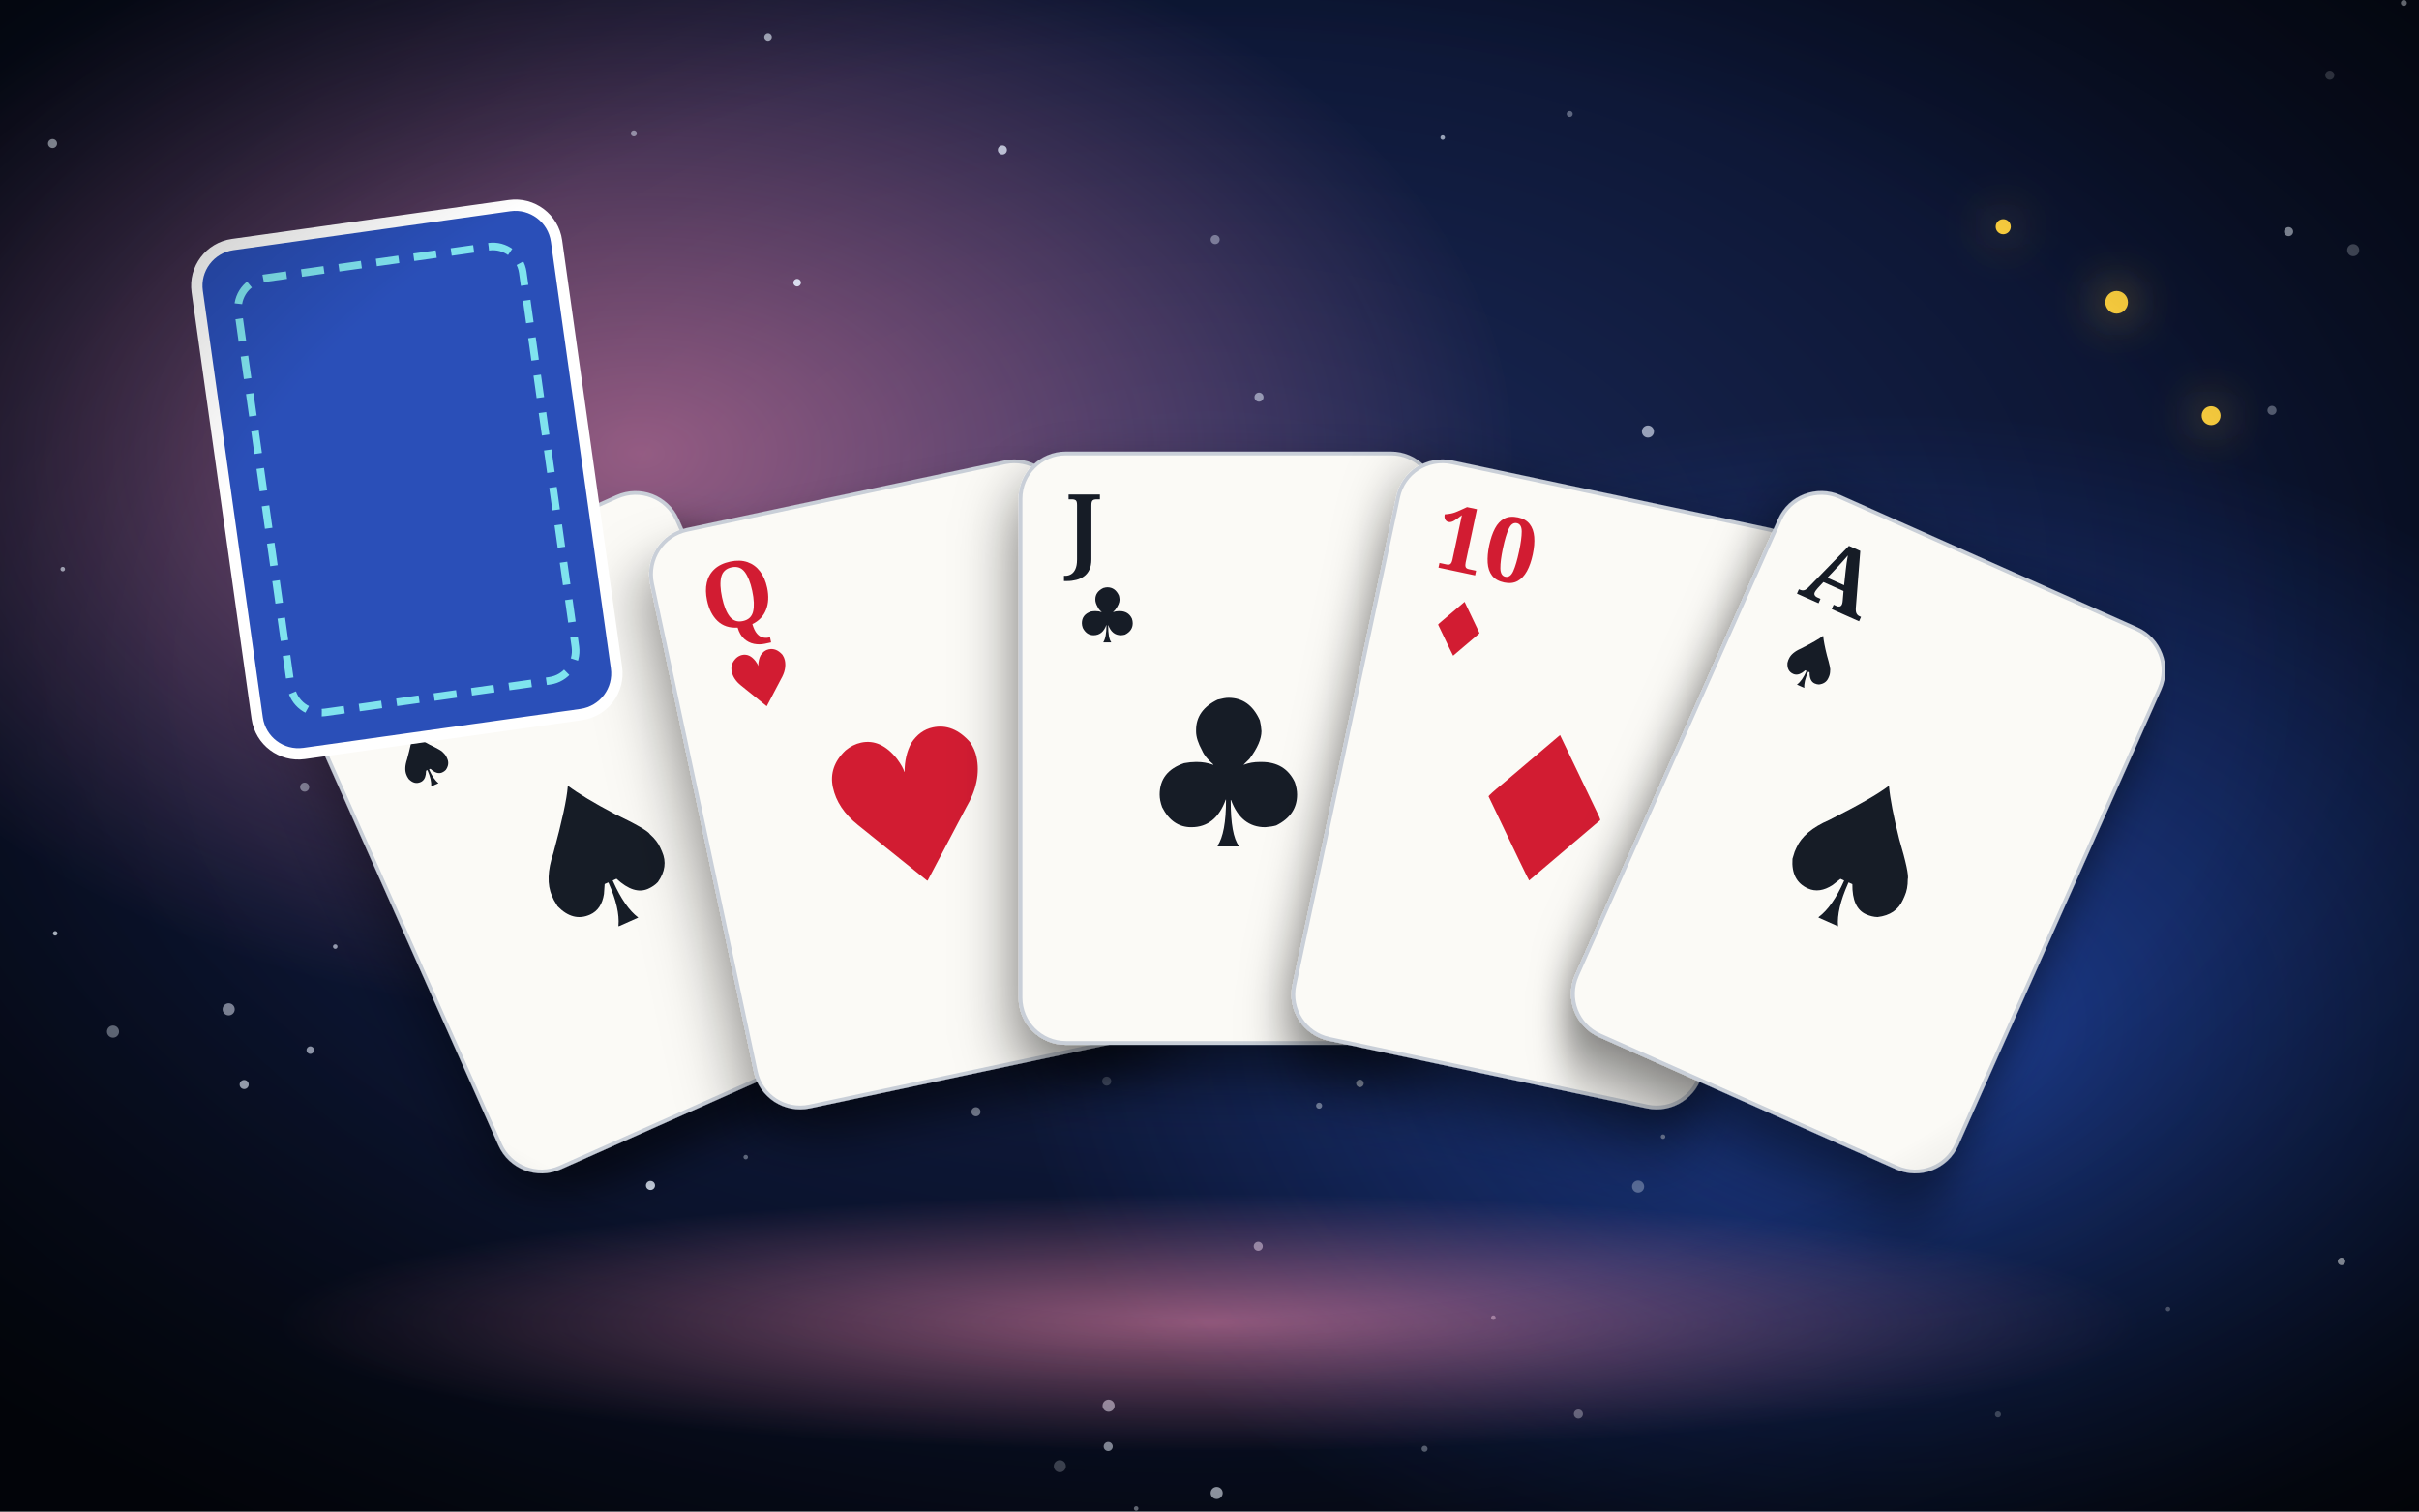
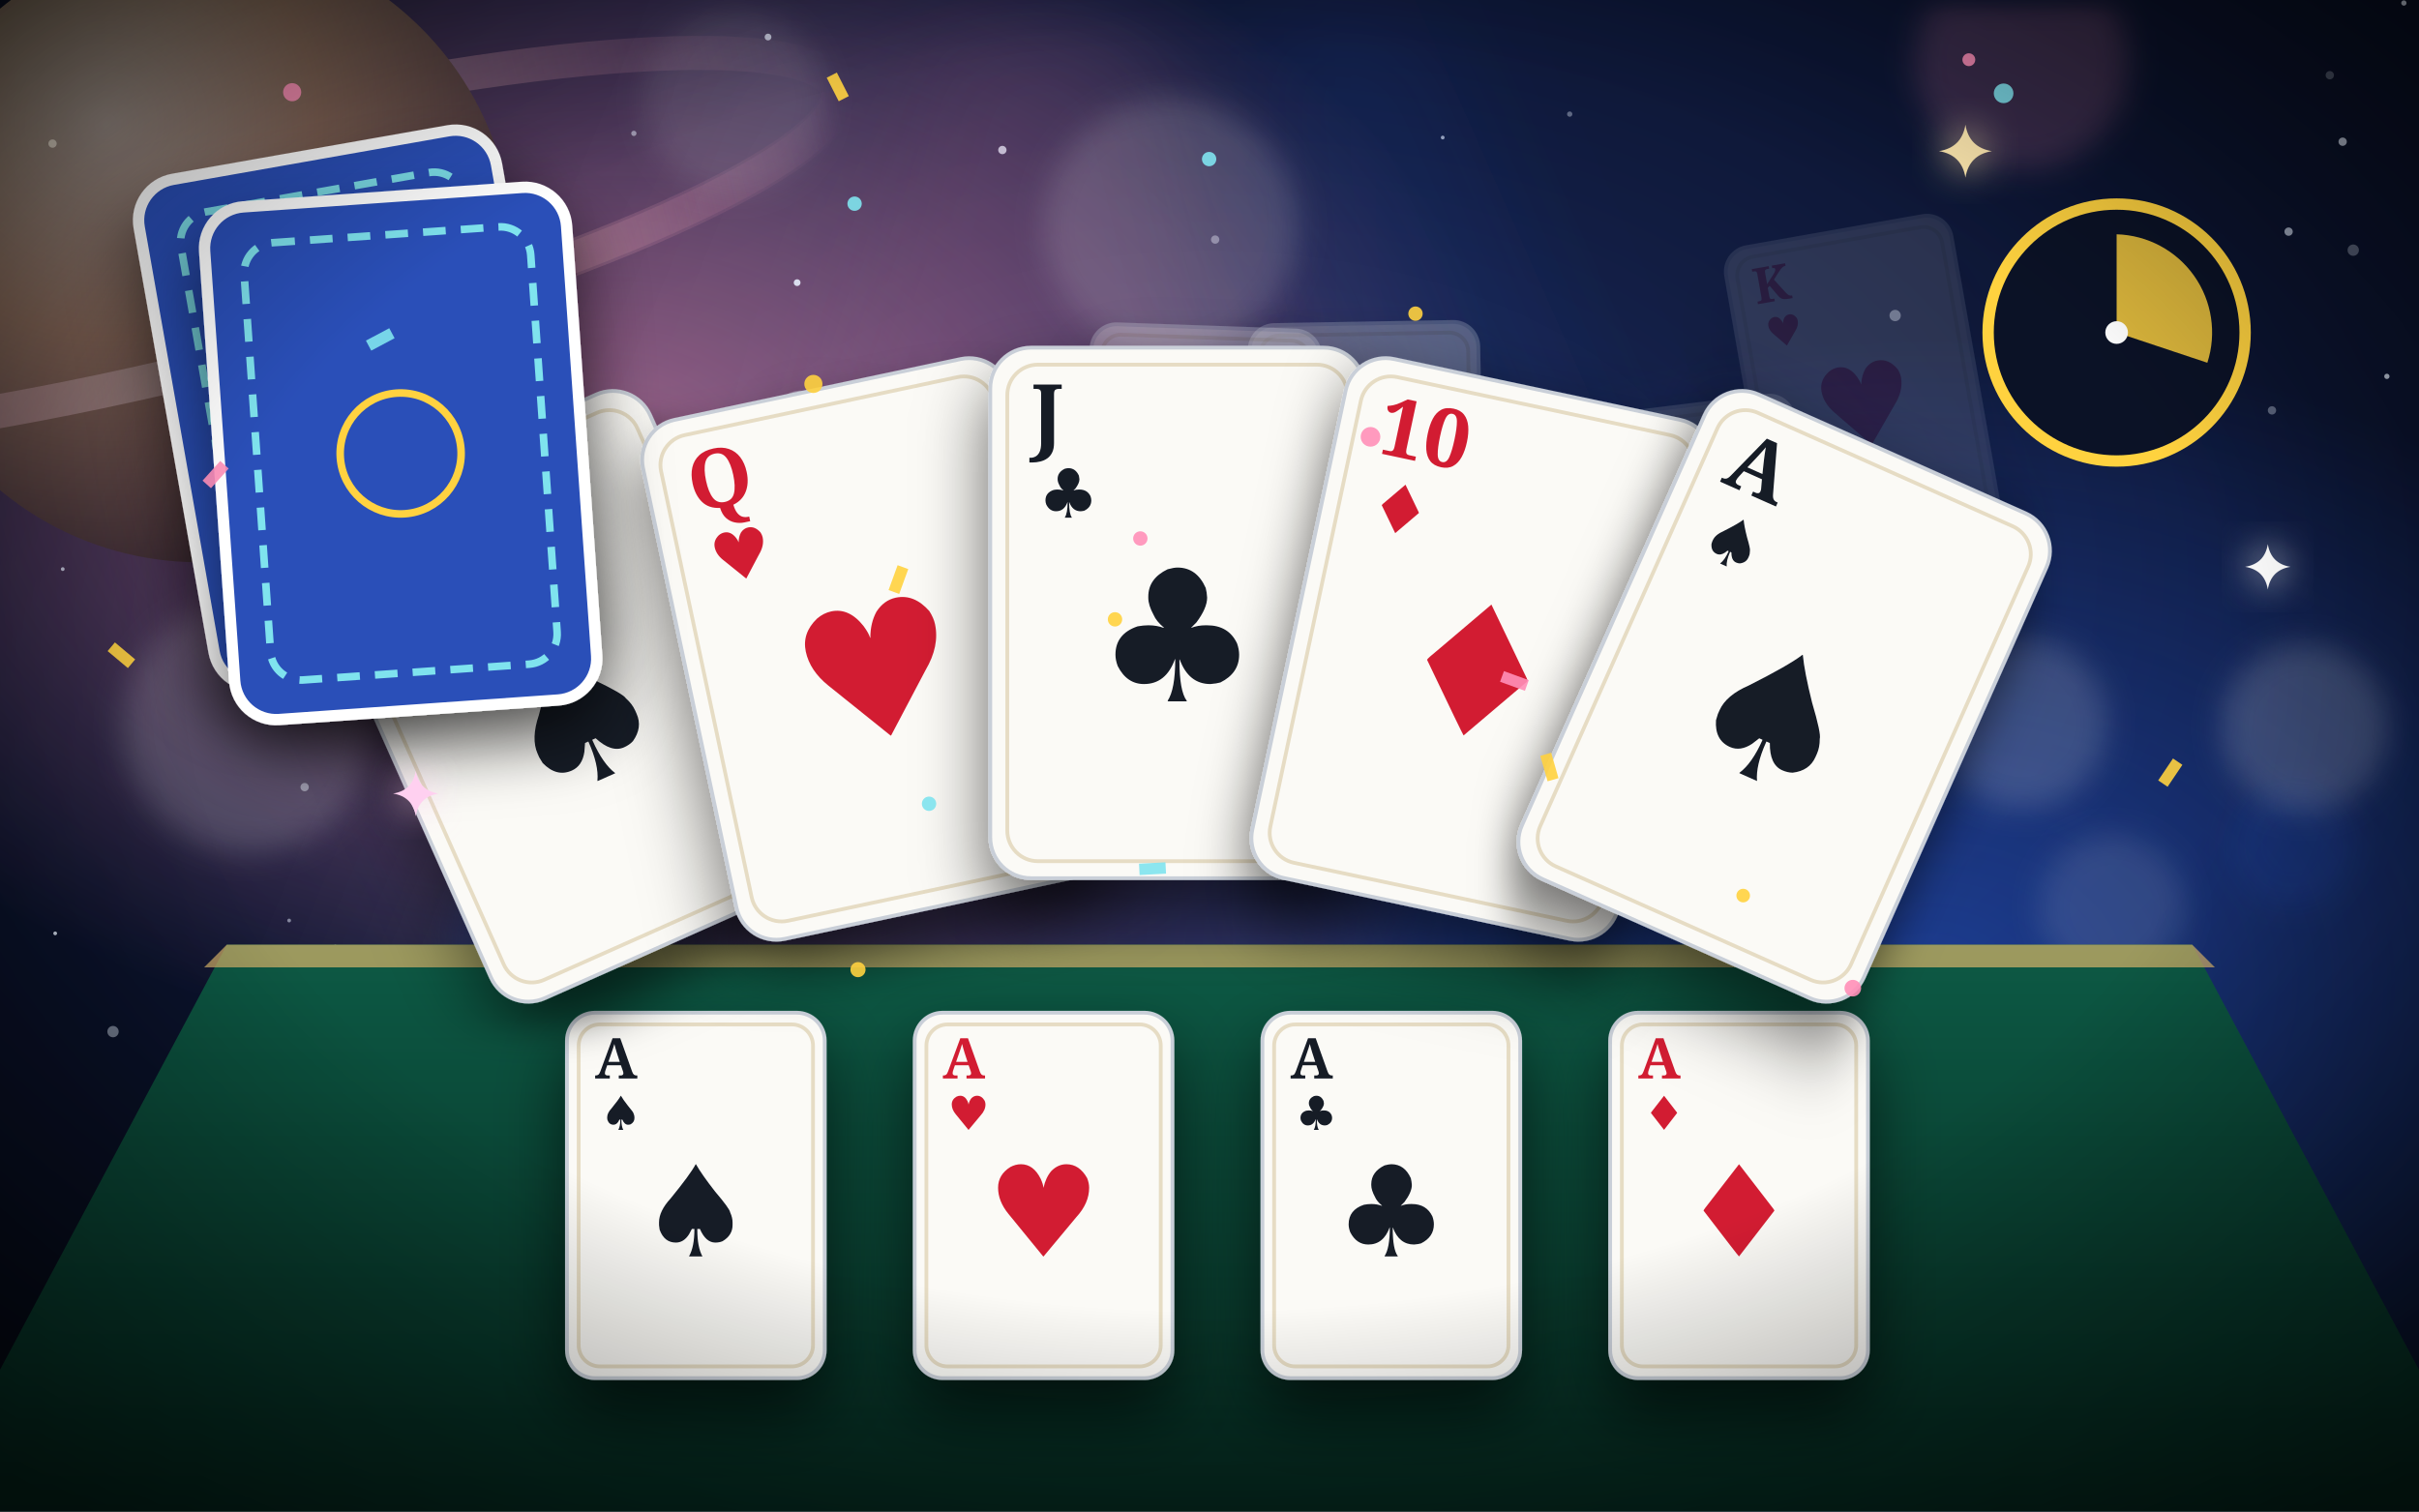
<svg xmlns="http://www.w3.org/2000/svg" viewBox="0 0 640 400">
  <defs>
-     <radialGradient id="bg" cx="50%" cy="38%" r="75%">
-       <stop offset="0" stop-color="#1b2a5a" />
-       <stop offset=".55" stop-color="#0c1532" />
-       <stop offset="1" stop-color="#050913" />
+     <radialGradient id="bg" cx="50%" cy="38%" r="78%">
+       <stop offset="0" stop-color="#1d2c5e" />
+       <stop offset=".55" stop-color="#0c1533" />
+       <stop offset="1" stop-color="#04070f" />
    </radialGradient>
    <radialGradient id="neb1" cx="50%" cy="50%" r="50%">
      <stop offset="0" stop-color="#ff8fb8" stop-opacity=".55" />
      <stop offset="1" stop-color="#ff8fb8" stop-opacity="0" />
    </radialGradient>
    <radialGradient id="neb2" cx="50%" cy="50%" r="50%">
      <stop offset="0" stop-color="#2f6bff" stop-opacity=".45" />
      <stop offset="1" stop-color="#2f6bff" stop-opacity="0" />
    </radialGradient>
-     <radialGradient id="floor" cx="50%" cy="50%" r="50%">
-       <stop offset="0" stop-color="#ff8fb8" stop-opacity=".55" />
+     <radialGradient id="floorglow" cx="50%" cy="50%" r="50%">
+       <stop offset="0" stop-color="#ff8fb8" stop-opacity=".6" />
      <stop offset="1" stop-color="#ff8fb8" stop-opacity="0" />
    </radialGradient>
-     <radialGradient id="vig" cx="50%" cy="45%" r="70%">
-       <stop offset=".6" stop-color="#000" stop-opacity="0" />
-       <stop offset="1" stop-color="#000" stop-opacity=".55" />
+     <linearGradient id="flo" x1="0" y1="0" x2="0" y2="1">
+       <stop offset="0" stop-color="#0d1530" />
+       <stop offset="1" stop-color="#03050b" />
+     </linearGradient>
+     <radialGradient id="vig" cx="50%" cy="45%" r="72%">
+       <stop offset=".58" stop-color="#000" stop-opacity="0" />
+       <stop offset="1" stop-color="#000" stop-opacity=".6" />
    </radialGradient>
    <linearGradient id="chrome" x1="0" y1="0" x2="0" y2="1">
      <stop offset="0" stop-color="#f6fbff" />
      <stop offset=".45" stop-color="#9fb0c4" />
      <stop offset=".55" stop-color="#5d6c80" />
      <stop offset="1" stop-color="#cfdbe8" />
    </linearGradient>
+     <linearGradient id="gold" x1="0" y1="0" x2="0" y2="1">
+       <stop offset="0" stop-color="#fff3b0" />
+       <stop offset=".5" stop-color="#ffb81f" />
+       <stop offset="1" stop-color="#b86a00" />
+     </linearGradient>
    <filter id="glow" x="-50%" y="-50%" width="200%" height="200%">
-       <feGaussianBlur stdDeviation="6" result="b" />
+       <feGaussianBlur stdDeviation="5" result="b" />
      <feMerge>
        <feMergeNode in="b" />
        <feMergeNode in="SourceGraphic" />
      </feMerge>
    </filter>
    <filter id="soft" x="-50%" y="-50%" width="200%" height="200%">
      <feGaussianBlur stdDeviation="10" />
    </filter>
+     <filter id="blur2" x="-50%" y="-50%" width="200%" height="200%">
+       <feGaussianBlur stdDeviation="2" />
+     </filter>
+     <filter id="bokeh" x="-50%" y="-50%" width="200%" height="200%">
+       <feGaussianBlur stdDeviation="4" />
+     </filter>
+     <filter id="ray" x="-20%" y="-20%" width="140%" height="140%">
+       <feGaussianBlur stdDeviation="14" />
+     </filter>
    <filter id="shadow" x="-30%" y="-30%" width="160%" height="160%">
-       <feDropShadow dx="0" dy="8" stdDeviation="8" flood-color="#000" flood-opacity=".55" />
+       <feDropShadow dx="0" dy="9" stdDeviation="9" flood-color="#000" flood-opacity=".6" />
    </filter>
  </defs>
  <rect width="640" height="400" fill="url(#bg)" />
-   <ellipse cx="170" cy="120" rx="230" ry="150" fill="url(#neb1)" />
-   <ellipse cx="500" cy="270" rx="230" ry="160" fill="url(#neb2)" />
-   <circle cx="433.4" cy="314.0" r="1.6" fill="#e8f1ff" opacity="0.33" />
-   <circle cx="127.7" cy="138.9" r="1.6" fill="#e8f1ff" opacity="0.44" />
-   <circle cx="94.9" cy="104.4" r="1" fill="#e8f1ff" opacity="0.52" />
-   <circle cx="619.5" cy="333.8" r="1" fill="#e8f1ff" opacity="0.83" />
-   <circle cx="14.6" cy="247.0" r="0.6" fill="#e8f1ff" opacity="0.85" />
-   <circle cx="72.9" cy="182.2" r="0.6" fill="#e8f1ff" opacity="0.77" />
-   <circle cx="265.2" cy="39.7" r="1.2" fill="#e8f1ff" opacity="0.74" />
-   <circle cx="253.5" cy="263.3" r="1" fill="#e8f1ff" opacity="0.62" />
-   <circle cx="321.5" cy="63.4" r="1.2" fill="#e8f1ff" opacity="0.40" />
-   <circle cx="349.0" cy="292.6" r="0.8" fill="#e8f1ff" opacity="0.50" />
-   <circle cx="88.7" cy="250.5" r="0.6" fill="#e8f1ff" opacity="0.61" />
-   <circle cx="293.2" cy="382.8" r="1.2" fill="#e8f1ff" opacity="0.64" />
-   <circle cx="332.9" cy="329.8" r="1.2" fill="#e8f1ff" opacity="0.49" />
-   <circle cx="573.6" cy="346.4" r="0.6" fill="#e8f1ff" opacity="0.41" />
-   <circle cx="16.6" cy="150.6" r="0.6" fill="#e8f1ff" opacity="0.69" />
-   <circle cx="417.6" cy="374.2" r="1.2" fill="#e8f1ff" opacity="0.43" />
-   <circle cx="258.2" cy="294.2" r="1.2" fill="#e8f1ff" opacity="0.54" />
-   <circle cx="197.3" cy="306.2" r="0.6" fill="#e8f1ff" opacity="0.39" />
-   <circle cx="440.0" cy="300.8" r="0.6" fill="#e8f1ff" opacity="0.55" />
-   <circle cx="300.0" cy="180.5" r="0.6" fill="#e8f1ff" opacity="0.36" />
-   <circle cx="415.3" cy="30.2" r="0.8" fill="#e8f1ff" opacity="0.36" />
-   <circle cx="182.9" cy="186.8" r="0.6" fill="#e8f1ff" opacity="0.38" />
-   <circle cx="300.6" cy="399.2" r="0.6" fill="#e8f1ff" opacity="0.53" />
-   <circle cx="605.5" cy="61.3" r="1.2" fill="#e8f1ff" opacity="0.65" />
-   <circle cx="185.5" cy="254.8" r="0.6" fill="#e8f1ff" opacity="0.62" />
-   <circle cx="376.9" cy="383.4" r="0.8" fill="#e8f1ff" opacity="0.42" />
-   <circle cx="203.2" cy="9.8" r="1" fill="#e8f1ff" opacity="0.67" />
-   <circle cx="134.8" cy="78.8" r="1.6" fill="#e8f1ff" opacity="0.55" />
-   <circle cx="321.9" cy="395.1" r="1.6" fill="#e8f1ff" opacity="0.77" />
-   <circle cx="359.8" cy="286.7" r="1" fill="#e8f1ff" opacity="0.67" />
-   <circle cx="436.0" cy="114.2" r="1.6" fill="#e8f1ff" opacity="0.62" />
-   <circle cx="528.6" cy="374.3" r="0.8" fill="#e8f1ff" opacity="0.35" />
-   <circle cx="293.3" cy="372.0" r="1.6" fill="#e8f1ff" opacity="0.63" />
-   <circle cx="64.6" cy="287.0" r="1.2" fill="#e8f1ff" opacity="0.70" />
-   <circle cx="210.9" cy="74.8" r="1" fill="#e8f1ff" opacity="0.88" />
-   <circle cx="60.5" cy="267.1" r="1.6" fill="#e8f1ff" opacity="0.54" />
-   <circle cx="395.1" cy="348.7" r="0.6" fill="#e8f1ff" opacity="0.46" />
-   <circle cx="234.9" cy="237.4" r="1" fill="#e8f1ff" opacity="0.28" />
-   <circle cx="167.7" cy="35.3" r="0.8" fill="#e8f1ff" opacity="0.50" />
-   <circle cx="622.6" cy="66.2" r="1.6" fill="#e8f1ff" opacity="0.32" />
-   <circle cx="381.7" cy="36.4" r="0.6" fill="#e8f1ff" opacity="0.63" />
-   <circle cx="29.9" cy="273.0" r="1.6" fill="#e8f1ff" opacity="0.46" />
-   <circle cx="346.8" cy="218.2" r="0.6" fill="#e8f1ff" opacity="0.43" />
-   <circle cx="95.0" cy="115.7" r="1.6" fill="#e8f1ff" opacity="0.80" />
-   <circle cx="82.1" cy="277.9" r="1" fill="#e8f1ff" opacity="0.61" />
-   <circle cx="370.4" cy="141.5" r="0.6" fill="#e8f1ff" opacity="0.69" />
-   <circle cx="165.4" cy="138.6" r="1.6" fill="#e8f1ff" opacity="0.39" />
-   <circle cx="286.4" cy="121.6" r="1.6" fill="#e8f1ff" opacity="0.80" />
-   <circle cx="280.4" cy="388.0" r="1.6" fill="#e8f1ff" opacity="0.29" />
-   <circle cx="80.6" cy="208.3" r="1.2" fill="#e8f1ff" opacity="0.48" />
-   <circle cx="616.4" cy="19.9" r="1.2" fill="#e8f1ff" opacity="0.27" />
-   <circle cx="144.3" cy="123.8" r="0.8" fill="#e8f1ff" opacity="0.32" />
-   <circle cx="255.8" cy="253.6" r="1.6" fill="#e8f1ff" opacity="0.40" />
-   <circle cx="292.8" cy="286.1" r="1.2" fill="#e8f1ff" opacity="0.31" />
-   <circle cx="484.3" cy="175.5" r="0.6" fill="#e8f1ff" opacity="0.63" />
-   <circle cx="636.0" cy="0.8" r="0.8" fill="#e8f1ff" opacity="0.80" />
-   <circle cx="601.1" cy="108.6" r="1.2" fill="#e8f1ff" opacity="0.36" />
-   <circle cx="333.1" cy="105.1" r="1.2" fill="#e8f1ff" opacity="0.53" />
-   <circle cx="13.9" cy="38.0" r="1.2" fill="#e8f1ff" opacity="0.78" />
-   <circle cx="172.1" cy="313.7" r="1.2" fill="#e8f1ff" opacity="0.86" />
-   <ellipse cx="320" cy="350" rx="250" ry="34" fill="url(#floor)" />
-   <g transform="rotate(-24 185 286)" filter="url(#shadow)">
-     <rect x="130" y="136" width="110" height="156" rx="12" fill="#fbfaf6" stroke="#c9cfd8" />
-     <text x="142" y="164" font-family="Georgia, serif" font-size="24" font-weight="700" fill="#141a26">K</text>
-     <text x="144" y="186" font-family="system-ui" font-size="20" fill="#141a26">♠</text>
-     <text x="185" y="240" font-family="system-ui" font-size="54" fill="#141a26" text-anchor="middle">♠</text>
-   </g>
-   <g transform="rotate(-12 255 278)" filter="url(#shadow)">
-     <rect x="200" y="128" width="110" height="156" rx="12" fill="#fbfaf6" stroke="#c9cfd8" />
-     <text x="212" y="156" font-family="Georgia, serif" font-size="24" font-weight="700" fill="#d21f32">Q</text>
-     <text x="214" y="178" font-family="system-ui" font-size="20" fill="#d21f32">♥</text>
-     <text x="255" y="232" font-family="system-ui" font-size="54" fill="#d21f32" text-anchor="middle">♥</text>
-   </g>
-   <g transform="rotate(0 325 270)" filter="url(#shadow)">
-     <rect x="270" y="120" width="110" height="156" rx="12" fill="#fbfaf6" stroke="#c9cfd8" />
-     <text x="282" y="148" font-family="Georgia, serif" font-size="24" font-weight="700" fill="#141a26">J</text>
-     <text x="284" y="170" font-family="system-ui" font-size="20" fill="#141a26">♣</text>
-     <text x="325" y="224" font-family="system-ui" font-size="54" fill="#141a26" text-anchor="middle">♣</text>
-   </g>
-   <g transform="rotate(12 395 278)" filter="url(#shadow)">
-     <rect x="340" y="128" width="110" height="156" rx="12" fill="#fbfaf6" stroke="#c9cfd8" />
-     <text x="352" y="156" font-family="Georgia, serif" font-size="24" font-weight="700" fill="#d21f32">10</text>
-     <text x="354" y="178" font-family="system-ui" font-size="20" fill="#d21f32">♦</text>
-     <text x="395" y="232" font-family="system-ui" font-size="54" fill="#d21f32" text-anchor="middle">♦</text>
-   </g>
-   <g transform="rotate(24 465 286)" filter="url(#shadow)">
-     <rect x="410" y="136" width="110" height="156" rx="12" fill="#fbfaf6" stroke="#c9cfd8" />
-     <text x="422" y="164" font-family="Georgia, serif" font-size="24" font-weight="700" fill="#141a26">A</text>
-     <text x="424" y="186" font-family="system-ui" font-size="20" fill="#141a26">♠</text>
-     <text x="465" y="240" font-family="system-ui" font-size="54" fill="#141a26" text-anchor="middle">♠</text>
-   </g>
-   <g transform="rotate(-8 100 130)">
-     <rect x="60" y="60" width="96" height="136" rx="11" fill="#2a4fb8" stroke="#fff" stroke-width="3" />
-     <rect x="70" y="70" width="76" height="116" rx="8" fill="none" stroke="#7fe3ee" stroke-width="2" stroke-dasharray="6 4" />
-   </g>
-   <g fill="#ffd23f" filter="url(#glow)">
-     <circle cx="560" cy="80" r="3" />
-     <circle cx="530" cy="60" r="2" />
-     <circle cx="585" cy="110" r="2.5" />
-   </g>
+   <ellipse cx="160" cy="120" rx="240" ry="160" fill="url(#neb1)" />
+   <ellipse cx="510" cy="260" rx="240" ry="170" fill="url(#neb2)" />
+   <circle cx="433.4" cy="314.0" r="1.5" fill="#e8f1ff" opacity="0.33" />
+   <circle cx="127.7" cy="138.9" r="1.5" fill="#e8f1ff" opacity="0.44" />
+   <circle cx="94.9" cy="104.4" r="0.9" fill="#e8f1ff" opacity="0.52" />
+   <circle cx="619.5" cy="333.8" r="0.9" fill="#e8f1ff" opacity="0.83" />
+   <circle cx="14.6" cy="247.0" r="0.5" fill="#e8f1ff" opacity="0.85" />
+   <circle cx="72.9" cy="182.2" r="0.5" fill="#e8f1ff" opacity="0.77" />
+   <circle cx="265.2" cy="39.7" r="1.1" fill="#e8f1ff" opacity="0.74" />
+   <circle cx="253.5" cy="263.3" r="0.9" fill="#e8f1ff" opacity="0.62" />
+   <circle cx="321.5" cy="63.4" r="1.1" fill="#e8f1ff" opacity="0.40" />
+   <circle cx="349.0" cy="292.6" r="0.7" fill="#e8f1ff" opacity="0.50" />
+   <circle cx="88.7" cy="250.5" r="0.5" fill="#e8f1ff" opacity="0.61" />
+   <circle cx="293.2" cy="382.8" r="1.1" fill="#e8f1ff" opacity="0.64" />
+   <circle cx="332.9" cy="329.8" r="1.1" fill="#e8f1ff" opacity="0.49" />
+   <circle cx="573.6" cy="346.4" r="0.5" fill="#e8f1ff" opacity="0.41" />
+   <circle cx="16.6" cy="150.6" r="0.5" fill="#e8f1ff" opacity="0.69" />
+   <circle cx="417.6" cy="374.2" r="1.1" fill="#e8f1ff" opacity="0.43" />
+   <circle cx="258.2" cy="294.2" r="1.1" fill="#e8f1ff" opacity="0.54" />
+   <circle cx="197.3" cy="306.2" r="0.5" fill="#e8f1ff" opacity="0.39" />
+   <circle cx="440.0" cy="300.8" r="0.5" fill="#e8f1ff" opacity="0.55" />
+   <circle cx="300.0" cy="180.5" r="0.5" fill="#e8f1ff" opacity="0.36" />
+   <circle cx="415.3" cy="30.2" r="0.7" fill="#e8f1ff" opacity="0.36" />
+   <circle cx="182.9" cy="186.8" r="0.5" fill="#e8f1ff" opacity="0.38" />
+   <circle cx="300.6" cy="399.2" r="0.5" fill="#e8f1ff" opacity="0.53" />
+   <circle cx="605.5" cy="61.3" r="1.1" fill="#e8f1ff" opacity="0.65" />
+   <circle cx="185.5" cy="254.8" r="0.5" fill="#e8f1ff" opacity="0.62" />
+   <circle cx="376.9" cy="383.4" r="0.7" fill="#e8f1ff" opacity="0.42" />
+   <circle cx="203.2" cy="9.8" r="0.9" fill="#e8f1ff" opacity="0.67" />
+   <circle cx="134.8" cy="78.8" r="1.5" fill="#e8f1ff" opacity="0.55" />
+   <circle cx="321.9" cy="395.1" r="1.5" fill="#e8f1ff" opacity="0.77" />
+   <circle cx="359.8" cy="286.7" r="0.9" fill="#e8f1ff" opacity="0.67" />
+   <circle cx="436.0" cy="114.2" r="1.5" fill="#e8f1ff" opacity="0.62" />
+   <circle cx="528.6" cy="374.3" r="0.7" fill="#e8f1ff" opacity="0.35" />
+   <circle cx="293.3" cy="372.0" r="1.5" fill="#e8f1ff" opacity="0.63" />
+   <circle cx="64.6" cy="287.0" r="1.1" fill="#e8f1ff" opacity="0.70" />
+   <circle cx="210.9" cy="74.8" r="0.9" fill="#e8f1ff" opacity="0.88" />
+   <circle cx="60.5" cy="267.1" r="1.5" fill="#e8f1ff" opacity="0.54" />
+   <circle cx="395.1" cy="348.7" r="0.5" fill="#e8f1ff" opacity="0.46" />
+   <circle cx="234.9" cy="237.4" r="0.9" fill="#e8f1ff" opacity="0.28" />
+   <circle cx="167.7" cy="35.3" r="0.7" fill="#e8f1ff" opacity="0.50" />
+   <circle cx="622.6" cy="66.2" r="1.5" fill="#e8f1ff" opacity="0.32" />
+   <circle cx="381.7" cy="36.4" r="0.5" fill="#e8f1ff" opacity="0.63" />
+   <circle cx="29.9" cy="273.0" r="1.5" fill="#e8f1ff" opacity="0.46" />
+   <circle cx="346.8" cy="218.2" r="0.5" fill="#e8f1ff" opacity="0.43" />
+   <circle cx="95.0" cy="115.7" r="1.5" fill="#e8f1ff" opacity="0.80" />
+   <circle cx="82.1" cy="277.9" r="0.9" fill="#e8f1ff" opacity="0.61" />
+   <circle cx="370.4" cy="141.5" r="0.5" fill="#e8f1ff" opacity="0.69" />
+   <circle cx="165.4" cy="138.6" r="1.5" fill="#e8f1ff" opacity="0.39" />
+   <circle cx="286.4" cy="121.6" r="1.5" fill="#e8f1ff" opacity="0.80" />
+   <circle cx="280.4" cy="388.0" r="1.5" fill="#e8f1ff" opacity="0.29" />
+   <circle cx="80.6" cy="208.3" r="1.1" fill="#e8f1ff" opacity="0.48" />
+   <circle cx="616.4" cy="19.9" r="1.1" fill="#e8f1ff" opacity="0.27" />
+   <circle cx="144.3" cy="123.8" r="0.7" fill="#e8f1ff" opacity="0.32" />
+   <circle cx="255.8" cy="253.6" r="1.5" fill="#e8f1ff" opacity="0.40" />
+   <circle cx="292.8" cy="286.1" r="1.1" fill="#e8f1ff" opacity="0.31" />
+   <circle cx="484.3" cy="175.5" r="0.5" fill="#e8f1ff" opacity="0.63" />
+   <circle cx="636.0" cy="0.8" r="0.7" fill="#e8f1ff" opacity="0.80" />
+   <circle cx="601.1" cy="108.6" r="1.1" fill="#e8f1ff" opacity="0.36" />
+   <circle cx="333.1" cy="105.1" r="1.1" fill="#e8f1ff" opacity="0.53" />
+   <circle cx="13.9" cy="38.0" r="1.1" fill="#e8f1ff" opacity="0.78" />
+   <circle cx="172.1" cy="313.7" r="1.1" fill="#e8f1ff" opacity="0.86" />
+   <circle cx="631.5" cy="99.6" r="0.7" fill="#e8f1ff" opacity="0.75" />
+   <circle cx="348.4" cy="121.8" r="0.5" fill="#e8f1ff" opacity="0.30" />
+   <circle cx="427.0" cy="379.1" r="1.5" fill="#e8f1ff" opacity="0.55" />
+   <circle cx="619.8" cy="37.5" r="1.1" fill="#e8f1ff" opacity="0.70" />
+   <circle cx="198.6" cy="393.6" r="0.9" fill="#e8f1ff" opacity="0.86" />
+   <circle cx="76.5" cy="243.6" r="0.5" fill="#e8f1ff" opacity="0.49" />
+   <circle cx="115.1" cy="255.9" r="1.1" fill="#e8f1ff" opacity="0.48" />
+   <circle cx="458.6" cy="186.7" r="1.5" fill="#e8f1ff" opacity="0.89" />
+   <circle cx="501.4" cy="83.5" r="1.5" fill="#e8f1ff" opacity="0.36" />
+   <circle cx="483.1" cy="154.5" r="0.5" fill="#e8f1ff" opacity="0.39" />
+   <defs>
+     <radialGradient id="pl" cx="35%" cy="30%" r="75%">
+       <stop offset="0" stop-color="#f3e2c0" />
+       <stop offset=".45" stop-color="#b08a5a" />
+       <stop offset="1" stop-color="#2a1d14" />
+     </radialGradient>
+     <linearGradient id="plr" x1="0" y1="0" x2="1" y2="0">
+       <stop offset="0" stop-color="#ff8fb8" stop-opacity="0" />
+       <stop offset=".5" stop-color="#f6e6c4" stop-opacity=".8" />
+       <stop offset="1" stop-color="#ff8fb8" stop-opacity="0" />
+     </linearGradient>
+   </defs>
+   <g opacity=".55">
+     <ellipse cx="52.9" cy="66.0" rx="173.9" ry="31.5" fill="none" stroke="url(#plr)" stroke-width="9" transform="rotate(-14 52.9 66.0)" />
+     <circle cx="52.9" cy="66.0" r="82.8" fill="url(#pl)" />
+     <path d="M-120.9,66.0 A173.9,31.5 0 0 0 226.8,66.0" fill="none" stroke="url(#plr)" stroke-width="9" transform="rotate(-14 52.9 66.0)" />
+   </g>
+   <circle cx="309.8" cy="59.7" r="33.6" fill="#ffffff" opacity="0.15" filter="url(#bokeh)" />
+   <circle cx="534.8" cy="16.7" r="28.3" fill="#ff8fb8" opacity="0.18" filter="url(#bokeh)" />
+   <circle cx="143.2" cy="249.1" r="24.3" fill="#2f6bff" opacity="0.17" filter="url(#bokeh)" />
+   <circle cx="65.7" cy="192.4" r="33.2" fill="#ffffff" opacity="0.16" filter="url(#bokeh)" />
+   <circle cx="194.3" cy="26.8" r="24.0" fill="#ffffff" opacity="0.10" filter="url(#bokeh)" />
+   <circle cx="558.7" cy="240.1" r="19.2" fill="#ffffff" opacity="0.11" filter="url(#bokeh)" />
+   <circle cx="606.5" cy="223.8" r="16.2" fill="#2f6bff" opacity="0.09" filter="url(#bokeh)" />
+   <circle cx="534.9" cy="191.4" r="22.5" fill="#ffffff" opacity="0.16" filter="url(#bokeh)" />
+   <circle cx="609.8" cy="192.5" r="22.1" fill="#ffffff" opacity="0.17" filter="url(#bokeh)" />
+   <g opacity=".55" filter="url(#ray)">
+     <polygon points="250,-10 300,-10 380,330 170,330" fill="#ff8fb8" opacity=".18" />
+     <polygon points="330,-10 370,-10 520,330 360,330" fill="#2f6bff" opacity=".14" />
+     <polygon points="200,-10 230,-10 230,330 60,330" fill="#ffffff" opacity=".06" />
+   </g>
+   <defs>
+     <linearGradient id="felt2" x1="0" y1="0" x2="0" y2="1">
+       <stop offset="0" stop-color="#0d5a45" />
+       <stop offset="1" stop-color="#05261d" />
+     </linearGradient>
+   </defs>
+   <polygon points="60,250 580,250 660,400 -20,400" fill="url(#felt2)" />
+   <polygon points="60,250 580,250 586,256 54,256" fill="#d8b46a" opacity=".7" />
+   <g transform="rotate(0 184.1 364.7)" filter="url(#shadow)">
+     <rect x="150.0" y="268.0" width="68.2" height="96.7" rx="7.4" fill="#fbfaf6" stroke="#c9cfd8" />
+     <rect x="153.1" y="271.1" width="62.0" height="90.5" rx="5.6" fill="none" stroke="#e6dcc4" />
+     <text x="157.4" y="285.4" font-family="Georgia, serif" font-size="14.9" font-weight="700" fill="#141a26">A</text>
+     <text x="158.7" y="299.0" font-family="system-ui" font-size="12.4" fill="#141a26">♠</text>
+     <text x="184.1" y="332.5" font-family="system-ui" font-size="33.5" fill="#141a26" text-anchor="middle">♠</text>
+   </g>
+   <g transform="rotate(0 276.1 364.7)" filter="url(#shadow)">
+     <rect x="242.0" y="268.0" width="68.2" height="96.7" rx="7.4" fill="#fbfaf6" stroke="#c9cfd8" />
+     <rect x="245.1" y="271.1" width="62.0" height="90.5" rx="5.6" fill="none" stroke="#e6dcc4" />
+     <text x="249.4" y="285.4" font-family="Georgia, serif" font-size="14.9" font-weight="700" fill="#d21f32">A</text>
+     <text x="250.7" y="299.0" font-family="system-ui" font-size="12.4" fill="#d21f32">♥</text>
+     <text x="276.1" y="332.5" font-family="system-ui" font-size="33.5" fill="#d21f32" text-anchor="middle">♥</text>
+   </g>
+   <g transform="rotate(0 368.1 364.7)" filter="url(#shadow)">
+     <rect x="334.0" y="268.0" width="68.2" height="96.7" rx="7.4" fill="#fbfaf6" stroke="#c9cfd8" />
+     <rect x="337.1" y="271.1" width="62.0" height="90.5" rx="5.6" fill="none" stroke="#e6dcc4" />
+     <text x="341.4" y="285.4" font-family="Georgia, serif" font-size="14.9" font-weight="700" fill="#141a26">A</text>
+     <text x="342.7" y="299.0" font-family="system-ui" font-size="12.4" fill="#141a26">♣</text>
+     <text x="368.1" y="332.5" font-family="system-ui" font-size="33.5" fill="#141a26" text-anchor="middle">♣</text>
+   </g>
+   <g transform="rotate(0 460.1 364.7)" filter="url(#shadow)">
+     <rect x="426.0" y="268.0" width="68.2" height="96.7" rx="7.4" fill="#fbfaf6" stroke="#c9cfd8" />
+     <rect x="429.1" y="271.1" width="62.0" height="90.5" rx="5.6" fill="none" stroke="#e6dcc4" />
+     <text x="433.4" y="285.4" font-family="Georgia, serif" font-size="14.9" font-weight="700" fill="#d21f32">A</text>
+     <text x="434.7" y="299.0" font-family="system-ui" font-size="12.4" fill="#d21f32">♦</text>
+     <text x="460.1" y="332.5" font-family="system-ui" font-size="33.5" fill="#d21f32" text-anchor="middle">♦</text>
+   </g>
+   <g opacity="0.12">
+     <g transform="rotate(-10 500.2 145.8)" filter="url(#shadow)">
+       <rect x="470.0" y="60.0" width="60.5" height="85.8" rx="6.6" fill="#fbfaf6" stroke="#c9cfd8" />
+       <rect x="472.8" y="62.8" width="55.0" height="80.3" rx="5.0" fill="none" stroke="#e6dcc4" />
+       <text x="476.6" y="75.4" font-family="Georgia, serif" font-size="13.2" font-weight="700" fill="#d21f32">K</text>
+       <text x="477.7" y="87.5" font-family="system-ui" font-size="11.0" fill="#d21f32">♥</text>
+       <text x="500.2" y="117.2" font-family="system-ui" font-size="29.7" fill="#d21f32" text-anchor="middle">♥</text>
+     </g>
+   </g>
+   <g opacity="0.17">
+     <g transform="rotate(-7 454.2 192.8)" filter="url(#shadow)">
+       <rect x="424.0" y="107.0" width="60.5" height="85.8" rx="6.6" fill="#fbfaf6" stroke="#c9cfd8" />
+       <rect x="426.8" y="109.7" width="55.0" height="80.3" rx="5.0" fill="none" stroke="#e6dcc4" />
+       <text x="430.6" y="122.4" font-family="Georgia, serif" font-size="13.2" font-weight="700" fill="#d21f32">K</text>
+       <text x="431.7" y="134.5" font-family="system-ui" font-size="11.0" fill="#d21f32">♥</text>
+       <text x="454.2" y="164.2" font-family="system-ui" font-size="29.7" fill="#d21f32" text-anchor="middle">♥</text>
+     </g>
+   </g>
+   <g opacity="0.22">
+     <g transform="rotate(-4 408.2 204.2)" filter="url(#shadow)">
+       <rect x="378.0" y="118.4" width="60.5" height="85.8" rx="6.6" fill="#fbfaf6" stroke="#c9cfd8" />
+       <rect x="380.8" y="121.2" width="55.0" height="80.3" rx="5.0" fill="none" stroke="#e6dcc4" />
+       <text x="384.6" y="133.8" font-family="Georgia, serif" font-size="13.2" font-weight="700" fill="#d21f32">K</text>
+       <text x="385.7" y="145.9" font-family="system-ui" font-size="11.0" fill="#d21f32">♥</text>
+       <text x="408.2" y="175.6" font-family="system-ui" font-size="29.7" fill="#d21f32" text-anchor="middle">♥</text>
+     </g>
+   </g>
+   <g opacity="0.27">
+     <g transform="rotate(-1 362.2 171.4)" filter="url(#shadow)">
+       <rect x="332.0" y="85.6" width="60.5" height="85.8" rx="6.6" fill="#fbfaf6" stroke="#c9cfd8" />
+       <rect x="334.8" y="88.4" width="55.0" height="80.3" rx="5.0" fill="none" stroke="#e6dcc4" />
+       <text x="338.6" y="101.0" font-family="Georgia, serif" font-size="13.2" font-weight="700" fill="#d21f32">K</text>
+       <text x="339.7" y="113.1" font-family="system-ui" font-size="11.0" fill="#d21f32">♥</text>
+       <text x="362.2" y="142.8" font-family="system-ui" font-size="29.7" fill="#d21f32" text-anchor="middle">♥</text>
+     </g>
+   </g>
+   <g opacity="0.32">
+     <g transform="rotate(2 316.2 172.4)" filter="url(#shadow)">
+       <rect x="286.0" y="86.6" width="60.5" height="85.8" rx="6.6" fill="#fbfaf6" stroke="#c9cfd8" />
+       <rect x="288.8" y="89.3" width="55.0" height="80.3" rx="5.0" fill="none" stroke="#e6dcc4" />
+       <text x="292.6" y="102.0" font-family="Georgia, serif" font-size="13.2" font-weight="700" fill="#d21f32">K</text>
+       <text x="293.7" y="114.1" font-family="system-ui" font-size="11.0" fill="#d21f32">♥</text>
+       <text x="316.2" y="143.8" font-family="system-ui" font-size="29.7" fill="#d21f32" text-anchor="middle">♥</text>
+     </g>
+   </g>
+   <g opacity="0.37">
+     <g transform="rotate(5 270.2 204.5)" filter="url(#shadow)">
+       <rect x="240.0" y="118.7" width="60.5" height="85.8" rx="6.6" fill="#fbfaf6" stroke="#c9cfd8" />
+       <rect x="242.8" y="121.4" width="55.0" height="80.3" rx="5.0" fill="none" stroke="#e6dcc4" />
+       <text x="246.6" y="134.1" font-family="Georgia, serif" font-size="13.2" font-weight="700" fill="#d21f32">K</text>
+       <text x="247.7" y="146.2" font-family="system-ui" font-size="11.0" fill="#d21f32">♥</text>
+       <text x="270.2" y="175.9" font-family="system-ui" font-size="29.7" fill="#d21f32" text-anchor="middle">♥</text>
+     </g>
+   </g>
+   <g opacity="0.42">
+     <g transform="rotate(8 224.2 192.2)" filter="url(#shadow)">
+       <rect x="194.0" y="106.4" width="60.5" height="85.8" rx="6.6" fill="#fbfaf6" stroke="#c9cfd8" />
+       <rect x="196.8" y="109.1" width="55.0" height="80.3" rx="5.0" fill="none" stroke="#e6dcc4" />
+       <text x="200.6" y="121.8" font-family="Georgia, serif" font-size="13.2" font-weight="700" fill="#d21f32">K</text>
+       <text x="201.7" y="133.9" font-family="system-ui" font-size="11.0" fill="#d21f32">♥</text>
+       <text x="224.2" y="163.6" font-family="system-ui" font-size="29.7" fill="#d21f32" text-anchor="middle">♥</text>
+     </g>
+   </g>
+   <g transform="rotate(-24 179.5 248.4)" filter="url(#shadow)">
+     <rect x="130.0" y="108.0" width="99.0" height="140.4" rx="10.8" fill="#fbfaf6" stroke="#c9cfd8" />
+     <rect x="134.5" y="112.5" width="90.0" height="131.4" rx="8.1" fill="none" stroke="#e6dcc4" />
+     <text x="140.8" y="133.2" font-family="Georgia, serif" font-size="21.6" font-weight="700" fill="#141a26">K</text>
+     <text x="142.6" y="153.0" font-family="system-ui" font-size="18.0" fill="#141a26">♠</text>
+     <text x="179.5" y="201.6" font-family="system-ui" font-size="48.6" fill="#141a26" text-anchor="middle">♠</text>
+   </g>
+   <g transform="rotate(-12 245.5 240.4)" filter="url(#shadow)">
+     <rect x="196.0" y="100.0" width="99.0" height="140.4" rx="10.8" fill="#fbfaf6" stroke="#c9cfd8" />
+     <rect x="200.5" y="104.5" width="90.0" height="131.4" rx="8.1" fill="none" stroke="#e6dcc4" />
+     <text x="206.8" y="125.2" font-family="Georgia, serif" font-size="21.6" font-weight="700" fill="#d21f32">Q</text>
+     <text x="208.6" y="145.0" font-family="system-ui" font-size="18.0" fill="#d21f32">♥</text>
+     <text x="245.5" y="193.6" font-family="system-ui" font-size="48.6" fill="#d21f32" text-anchor="middle">♥</text>
+   </g>
+   <g transform="rotate(0 311.5 232.4)" filter="url(#shadow)">
+     <rect x="262.0" y="92.0" width="99.0" height="140.4" rx="10.8" fill="#fbfaf6" stroke="#c9cfd8" />
+     <rect x="266.5" y="96.5" width="90.0" height="131.4" rx="8.1" fill="none" stroke="#e6dcc4" />
+     <text x="272.8" y="117.2" font-family="Georgia, serif" font-size="21.6" font-weight="700" fill="#141a26">J</text>
+     <text x="274.6" y="137.0" font-family="system-ui" font-size="18.0" fill="#141a26">♣</text>
+     <text x="311.5" y="185.6" font-family="system-ui" font-size="48.6" fill="#141a26" text-anchor="middle">♣</text>
+   </g>
+   <g transform="rotate(12 377.5 240.4)" filter="url(#shadow)">
+     <rect x="328.0" y="100.0" width="99.0" height="140.4" rx="10.8" fill="#fbfaf6" stroke="#c9cfd8" />
+     <rect x="332.5" y="104.5" width="90.0" height="131.4" rx="8.1" fill="none" stroke="#e6dcc4" />
+     <text x="338.8" y="125.2" font-family="Georgia, serif" font-size="21.6" font-weight="700" fill="#d21f32">10</text>
+     <text x="340.6" y="145.0" font-family="system-ui" font-size="18.0" fill="#d21f32">♦</text>
+     <text x="377.5" y="193.6" font-family="system-ui" font-size="48.6" fill="#d21f32" text-anchor="middle">♦</text>
+   </g>
+   <g transform="rotate(24 443.5 248.4)" filter="url(#shadow)">
+     <rect x="394.0" y="108.0" width="99.0" height="140.4" rx="10.8" fill="#fbfaf6" stroke="#c9cfd8" />
+     <rect x="398.5" y="112.5" width="90.0" height="131.4" rx="8.1" fill="none" stroke="#e6dcc4" />
+     <text x="404.8" y="133.2" font-family="Georgia, serif" font-size="21.6" font-weight="700" fill="#141a26">A</text>
+     <text x="406.6" y="153.0" font-family="system-ui" font-size="18.0" fill="#141a26">♠</text>
+     <text x="443.5" y="201.6" font-family="system-ui" font-size="48.6" fill="#141a26" text-anchor="middle">♠</text>
+   </g>
+   <g transform="rotate(-10 94.0 108.0)" filter="url(#shadow)">
+     <rect x="46.0" y="40.0" width="96.0" height="136.0" rx="11" fill="#2a4fb8" stroke="#fff" stroke-width="3" />
+     <rect x="56.0" y="50.0" width="76.0" height="116.0" rx="8" fill="none" stroke="#7fe3ee" stroke-width="2" stroke-dasharray="6 4" />
+     <circle cx="94.0" cy="108.0" r="16.0" fill="none" stroke="#ffd23f" stroke-width="2" />
+   </g>
+   <g transform="rotate(-4 106.0 120.0)" filter="url(#shadow)">
+     <rect x="58.0" y="52.0" width="96.0" height="136.0" rx="11" fill="#2a4fb8" stroke="#fff" stroke-width="3" />
+     <rect x="68.0" y="62.0" width="76.0" height="116.0" rx="8" fill="none" stroke="#7fe3ee" stroke-width="2" stroke-dasharray="6 4" />
+     <circle cx="106.0" cy="120.0" r="16.0" fill="none" stroke="#ffd23f" stroke-width="2" />
+   </g>
+   <circle cx="560" cy="88" r="34" fill="#0b1226" stroke="#ffd23f" stroke-width="3" />
+   <path d="M560,88 L560,62 A26,26 0 0 1 584,96 Z" fill="#ffd23f" opacity=".85" />
+   <circle cx="560" cy="88" r="3" fill="#fff" />
+   <g opacity="1" filter="url(#glow)">
+     <path d="M520,33 Q520.98,39.02 527,40 Q520.98,40.98 520,47 Q519.02,40.98 513,40 Q519.02,39.02 520,33Z" fill="#ffe9b0" />
+   </g>
+   <g opacity="1" filter="url(#glow)">
+     <path d="M600,144 Q600.84,149.16 606,150 Q600.84,150.84 600,156 Q599.16,150.84 594,150 Q599.16,149.16 600,144Z" fill="#ffffff" />
+   </g>
+   <g opacity="1" filter="url(#glow)">
+     <path d="M110,204 Q110.84,209.16 116,210 Q110.84,210.84 110,216 Q109.16,210.84 104,210 Q109.16,209.16 110,204Z" fill="#ffd0f0" />
+   </g>
+   <circle cx="215.2" cy="101.6" r="2.4" fill="#ffd23f" opacity=".9" />
+   <circle cx="362.6" cy="115.6" r="2.6" fill="#ff8fb8" opacity=".9" />
+   <rect x="30.4" y="170.0" width="7" height="3" fill="#ffd23f" transform="rotate(40 30.4 170.0)" opacity=".9" />
+   <circle cx="530.1" cy="24.7" r="2.6" fill="#7fe3ee" opacity=".9" />
+   <rect x="221.4" y="19.2" width="7" height="3" fill="#ffd23f" transform="rotate(63 221.4 19.2)" opacity=".9" />
+   <circle cx="392.0" cy="-19.2" r="2.1" fill="#ff8fb8" opacity=".9" />
+   <circle cx="145.1" cy="-25.6" r="2.5" fill="#ffd23f" opacity=".9" />
+   <rect x="397.9" y="177.6" width="7" height="3" fill="#ff8fb8" transform="rotate(20 397.9 177.6)" opacity=".9" />
+   <circle cx="461.2" cy="237.0" r="1.8" fill="#ffd23f" opacity=".9" />
+   <circle cx="319.9" cy="42.1" r="1.9" fill="#7fe3ee" opacity=".9" />
+   <circle cx="245.8" cy="212.7" r="1.9" fill="#7fe3ee" opacity=".9" />
+   <rect x="577.4" y="202.4" width="7" height="3" fill="#ffd23f" transform="rotate(124 577.4 202.4)" opacity=".9" />
+   <rect x="308.5" y="231.2" width="7" height="3" fill="#7fe3ee" transform="rotate(177 308.5 231.2)" opacity=".9" />
+   <circle cx="374.5" cy="83.0" r="1.9" fill="#ffd23f" opacity=".9" />
+   <rect x="240.3" y="150.6" width="7" height="3" fill="#ffd23f" transform="rotate(110 240.3 150.6)" opacity=".9" />
+   <circle cx="520.9" cy="15.8" r="1.7" fill="#ff8fb8" opacity=".9" />
+   <circle cx="226.1" cy="53.9" r="1.9" fill="#7fe3ee" opacity=".9" />
+   <circle cx="295.0" cy="163.9" r="1.9" fill="#ffd23f" opacity=".9" />
+   <circle cx="227.0" cy="256.6" r="2.0" fill="#ffd23f" opacity=".9" />
+   <circle cx="77.3" cy="24.4" r="2.4" fill="#ff8fb8" opacity=".9" />
+   <rect x="104.4" y="89.5" width="7" height="3" fill="#7fe3ee" transform="rotate(152 104.4 89.5)" opacity=".9" />
+   <rect x="60.5" y="124.0" width="7" height="3" fill="#ff8fb8" transform="rotate(132 60.5 124.0)" opacity=".9" />
+   <circle cx="490.2" cy="261.5" r="2.2" fill="#ff8fb8" opacity=".9" />
+   <circle cx="301.7" cy="142.5" r="1.9" fill="#ff8fb8" opacity=".9" />
+   <rect x="410.4" y="199.2" width="7" height="3" fill="#ffd23f" transform="rotate(74 410.4 199.2)" opacity=".9" />
+   <rect x="335.3" y="-46.0" width="7" height="3" fill="#7fe3ee" transform="rotate(80 335.3 -46.0)" opacity=".9" />
  <rect width="640" height="400" fill="url(#vig)" />
</svg>
